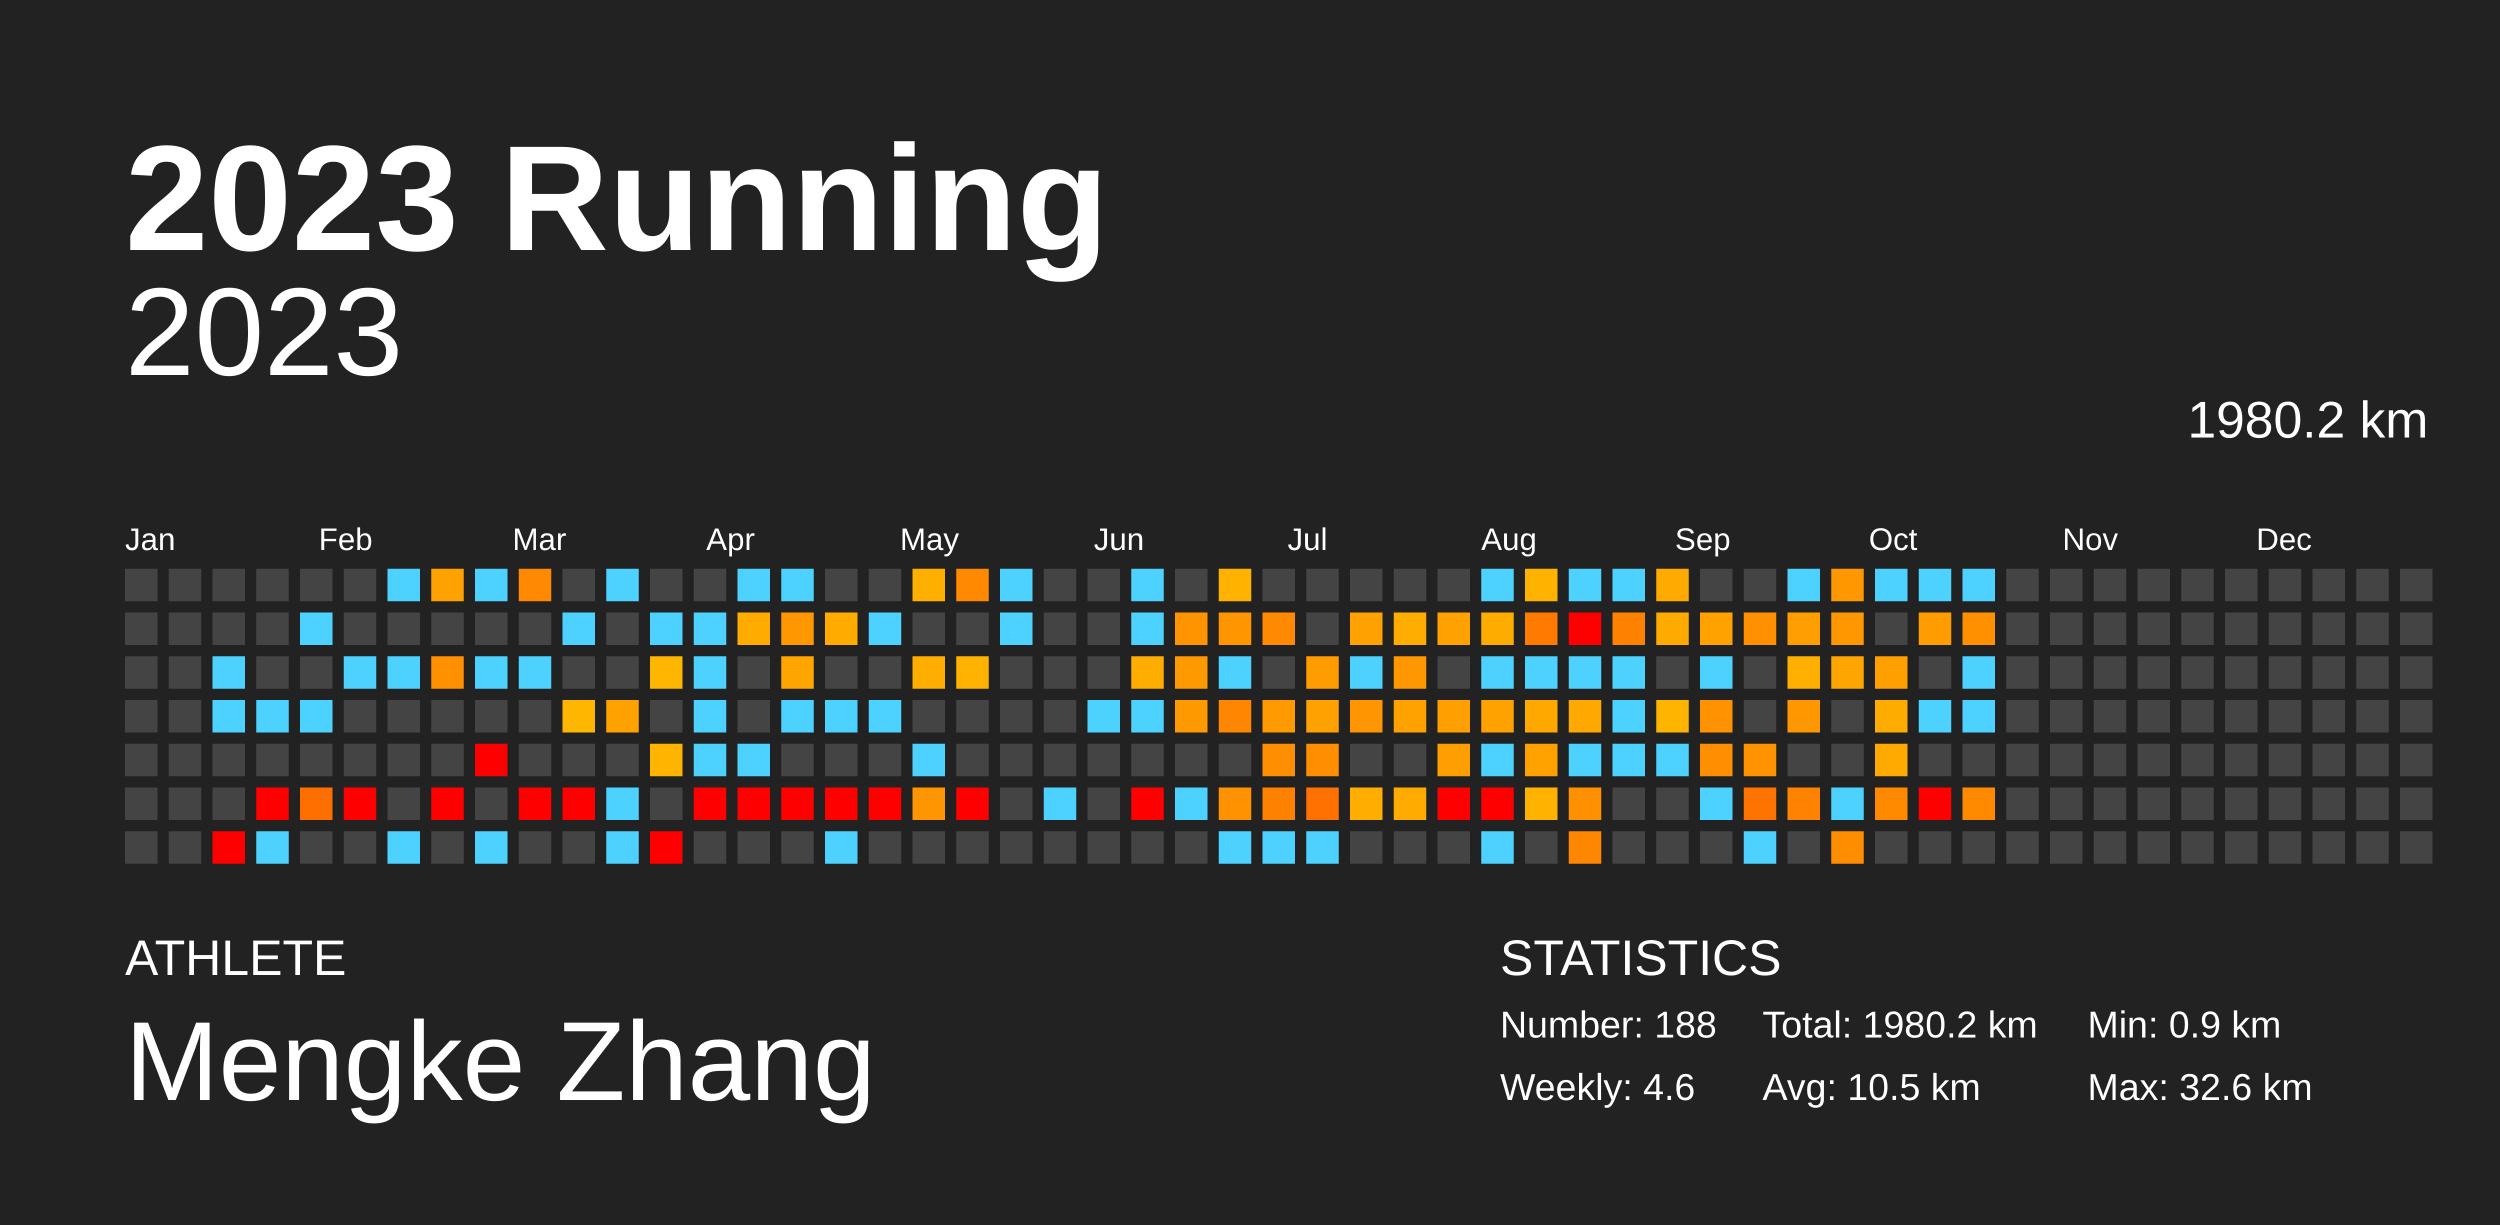
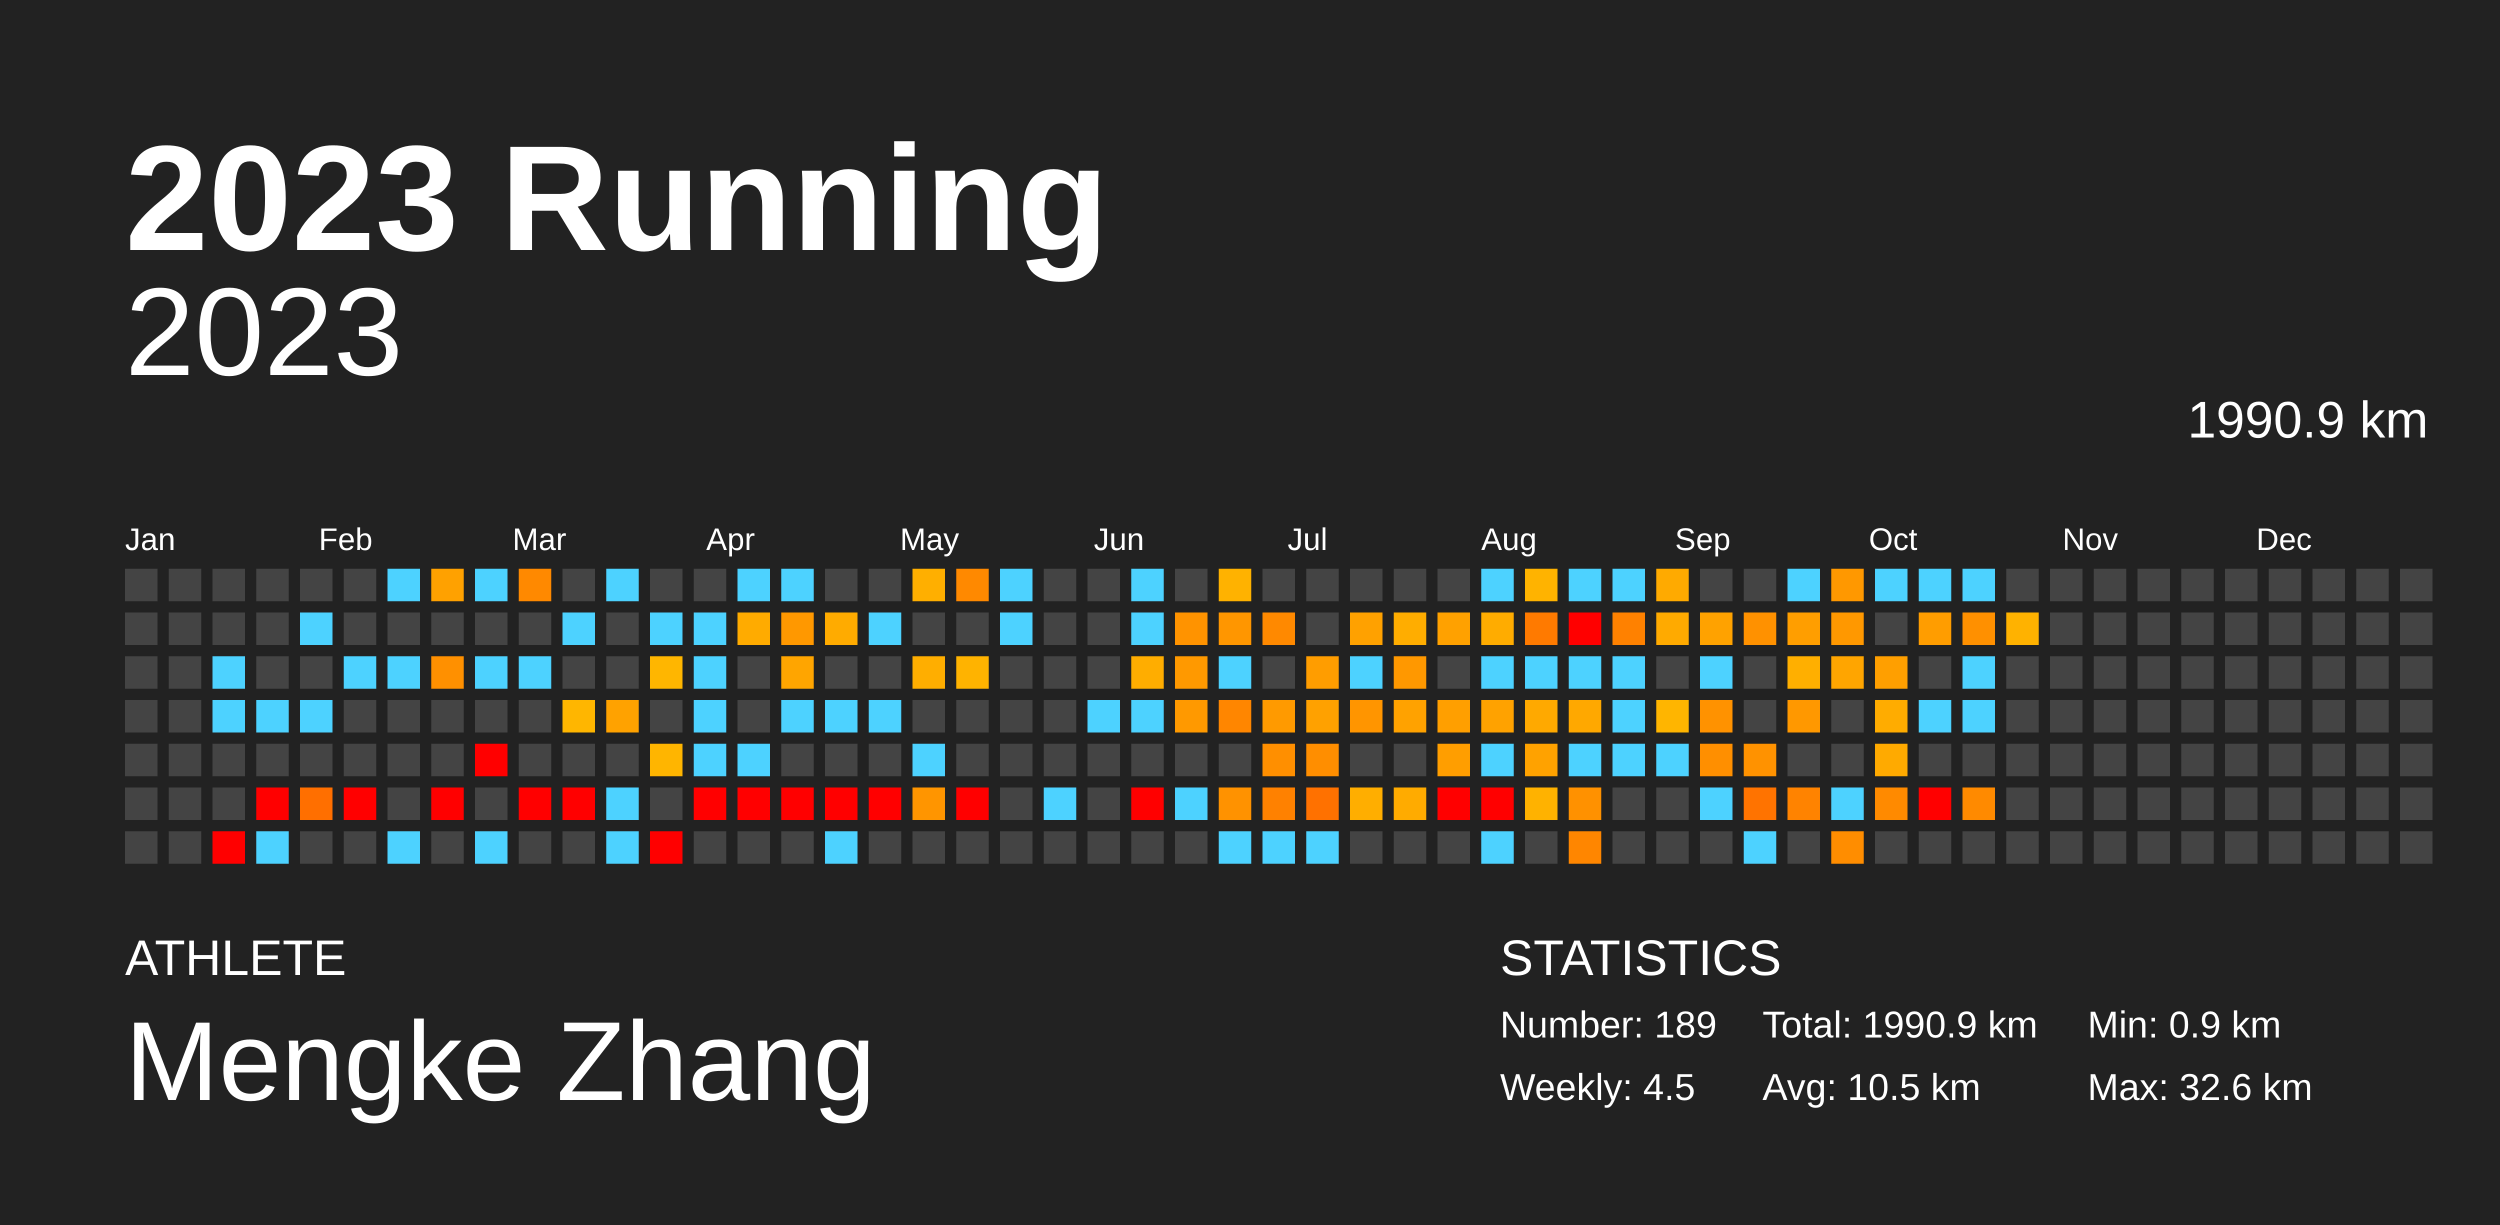
<svg xmlns="http://www.w3.org/2000/svg" baseProfile="full" height="98mm" version="1.1" viewBox="0,0,200,98" width="200mm">
  <defs />
  <rect fill="#222222" height="98" width="200" x="0" y="0" />
  <text fill="#FFFFFF" style="font-size:12px; font-family:Arial; font-weight:bold;" x="10" y="20">2023 Running</text>
  <text fill="#FFFFFF" style="font-size:4px; font-family:Arial" x="10" y="78">ATHLETE</text>
  <text fill="#FFFFFF" style="font-size:9px; font-family:Arial" x="10" y="88">Mengke Zhang</text>
  <text fill="#FFFFFF" style="font-size:4px; font-family:Arial" x="120" y="78">STATISTICS</text>
-   <text fill="#FFFFFF" style="font-size:3px; font-family:Arial" x="120" y="83">Number: 188</text>
-   <text fill="#FFFFFF" style="font-size:3px; font-family:Arial" x="120" y="88">Weekly: 4.6</text>
-   <text fill="#FFFFFF" style="font-size:3px; font-family:Arial" x="141" y="83">Total: 1980.2 km</text>
+   <text fill="#FFFFFF" style="font-size:3px; font-family:Arial" x="120" y="83">Number: 189</text>
+   <text fill="#FFFFFF" style="font-size:3px; font-family:Arial" x="120" y="88">Weekly: 4.5</text>
+   <text fill="#FFFFFF" style="font-size:3px; font-family:Arial" x="141" y="83">Total: 1990.9 km</text>
  <text fill="#FFFFFF" style="font-size:3px; font-family:Arial" x="141" y="88">Avg: 10.5 km</text>
  <text fill="#FFFFFF" style="font-size:3px; font-family:Arial" x="167" y="83">Min: 0.9 km</text>
  <text fill="#FFFFFF" style="font-size:3px; font-family:Arial" x="167" y="88">Max: 32.6 km</text>
  <text alignment-baseline="hanging" fill="#FFFFFF" style="font-size:10.0px; font-family:Arial;" x="10" y="30">2023</text>
-   <text alignment-baseline="hanging" fill="#FFFFFF" style="font-size:4.125px; font-family:Arial;" x="175" y="35">1980.2 km</text>
+   <text alignment-baseline="hanging" fill="#FFFFFF" style="font-size:4.125px; font-family:Arial;" x="175" y="35">1990.9 km</text>
  <text fill="#FFFFFF" style="font-size:2.5px; font-family:Arial" x="10.0" y="44">Jan</text>
  <text fill="#FFFFFF" style="font-size:2.5px; font-family:Arial" x="25.5" y="44">Feb</text>
  <text fill="#FFFFFF" style="font-size:2.5px; font-family:Arial" x="41.0" y="44">Mar</text>
  <text fill="#FFFFFF" style="font-size:2.5px; font-family:Arial" x="56.5" y="44">Apr</text>
  <text fill="#FFFFFF" style="font-size:2.5px; font-family:Arial" x="72.0" y="44">May</text>
  <text fill="#FFFFFF" style="font-size:2.5px; font-family:Arial" x="87.5" y="44">Jun</text>
  <text fill="#FFFFFF" style="font-size:2.5px; font-family:Arial" x="103.0" y="44">Jul</text>
  <text fill="#FFFFFF" style="font-size:2.5px; font-family:Arial" x="118.5" y="44">Aug</text>
  <text fill="#FFFFFF" style="font-size:2.5px; font-family:Arial" x="134.0" y="44">Sep</text>
  <text fill="#FFFFFF" style="font-size:2.5px; font-family:Arial" x="149.5" y="44">Oct</text>
  <text fill="#FFFFFF" style="font-size:2.5px; font-family:Arial" x="165.0" y="44">Nov</text>
  <text fill="#FFFFFF" style="font-size:2.5px; font-family:Arial" x="180.5" y="44">Dec</text>
  <rect fill="#444444" height="2.6" width="2.6" x="10.0" y="45.5" />
  <rect fill="#444444" height="2.6" width="2.6" x="10.0" y="49.0" />
  <rect fill="#444444" height="2.6" width="2.6" x="10.0" y="52.5" />
  <rect fill="#444444" height="2.6" width="2.6" x="10.0" y="56.0" />
  <rect fill="#444444" height="2.6" width="2.6" x="10.0" y="59.5" />
  <rect fill="#444444" height="2.6" width="2.6" x="10.0" y="63.0" />
  <rect fill="#444444" height="2.6" width="2.6" x="10.0" y="66.5" />
  <rect fill="#444444" height="2.6" width="2.6" x="13.5" y="45.5" />
  <rect fill="#444444" height="2.6" width="2.6" x="13.5" y="49.0" />
  <rect fill="#444444" height="2.6" width="2.6" x="13.5" y="52.5" />
  <rect fill="#444444" height="2.6" width="2.6" x="13.5" y="56.0" />
  <rect fill="#444444" height="2.6" width="2.6" x="13.5" y="59.5" />
  <rect fill="#444444" height="2.6" width="2.6" x="13.5" y="63.0" />
  <rect fill="#444444" height="2.6" width="2.6" x="13.5" y="66.5" />
  <rect fill="#444444" height="2.6" width="2.6" x="17.0" y="45.5" />
  <rect fill="#444444" height="2.6" width="2.6" x="17.0" y="49.0" />
  <rect fill="#4dd2ff" height="2.6" width="2.6" x="17.0" y="52.5" />
  <rect fill="#4dd2ff" height="2.6" width="2.6" x="17.0" y="56.0" />
  <rect fill="#444444" height="2.6" width="2.6" x="17.0" y="59.5" />
  <rect fill="#444444" height="2.6" width="2.6" x="17.0" y="63.0" />
  <rect fill="red" height="2.6" width="2.6" x="17.0" y="66.5" />
  <rect fill="#444444" height="2.6" width="2.6" x="20.5" y="45.5" />
  <rect fill="#444444" height="2.6" width="2.6" x="20.5" y="49.0" />
  <rect fill="#444444" height="2.6" width="2.6" x="20.5" y="52.5" />
  <rect fill="#4dd2ff" height="2.6" width="2.6" x="20.5" y="56.0" />
  <rect fill="#444444" height="2.6" width="2.6" x="20.5" y="59.5" />
  <rect fill="red" height="2.6" width="2.6" x="20.5" y="63.0" />
  <rect fill="#4dd2ff" height="2.6" width="2.6" x="20.5" y="66.5" />
  <rect fill="#444444" height="2.6" width="2.6" x="24.0" y="45.5" />
  <rect fill="#4dd2ff" height="2.6" width="2.6" x="24.0" y="49.0" />
  <rect fill="#444444" height="2.6" width="2.6" x="24.0" y="52.5" />
  <rect fill="#4dd2ff" height="2.6" width="2.6" x="24.0" y="56.0" />
  <rect fill="#444444" height="2.6" width="2.6" x="24.0" y="59.5" />
  <rect fill="#ff6f00" height="2.6" width="2.6" x="24.0" y="63.0" />
  <rect fill="#444444" height="2.6" width="2.6" x="24.0" y="66.5" />
  <rect fill="#444444" height="2.6" width="2.6" x="27.5" y="45.5" />
  <rect fill="#444444" height="2.6" width="2.6" x="27.5" y="49.0" />
  <rect fill="#4dd2ff" height="2.6" width="2.6" x="27.5" y="52.5" />
  <rect fill="#444444" height="2.6" width="2.6" x="27.5" y="56.0" />
  <rect fill="#444444" height="2.6" width="2.6" x="27.5" y="59.5" />
  <rect fill="red" height="2.6" width="2.6" x="27.5" y="63.0" />
  <rect fill="#444444" height="2.6" width="2.6" x="27.5" y="66.5" />
  <rect fill="#4dd2ff" height="2.6" width="2.6" x="31.0" y="45.5" />
  <rect fill="#444444" height="2.6" width="2.6" x="31.0" y="49.0" />
  <rect fill="#4dd2ff" height="2.6" width="2.6" x="31.0" y="52.5" />
  <rect fill="#444444" height="2.6" width="2.6" x="31.0" y="56.0" />
  <rect fill="#444444" height="2.6" width="2.6" x="31.0" y="59.5" />
  <rect fill="#444444" height="2.6" width="2.6" x="31.0" y="63.0" />
  <rect fill="#4dd2ff" height="2.6" width="2.6" x="31.0" y="66.5" />
  <rect fill="#ffa100" height="2.6" width="2.6" x="34.5" y="45.5" />
  <rect fill="#444444" height="2.6" width="2.6" x="34.5" y="49.0" />
  <rect fill="#ff9000" height="2.6" width="2.6" x="34.5" y="52.5" />
  <rect fill="#444444" height="2.6" width="2.6" x="34.5" y="56.0" />
  <rect fill="#444444" height="2.6" width="2.6" x="34.5" y="59.5" />
  <rect fill="red" height="2.6" width="2.6" x="34.5" y="63.0" />
  <rect fill="#444444" height="2.6" width="2.6" x="34.5" y="66.5" />
  <rect fill="#4dd2ff" height="2.6" width="2.6" x="38.0" y="45.5" />
  <rect fill="#444444" height="2.6" width="2.6" x="38.0" y="49.0" />
  <rect fill="#4dd2ff" height="2.6" width="2.6" x="38.0" y="52.5" />
  <rect fill="#444444" height="2.6" width="2.6" x="38.0" y="56.0" />
  <rect fill="red" height="2.6" width="2.6" x="38.0" y="59.5" />
  <rect fill="#444444" height="2.6" width="2.6" x="38.0" y="63.0" />
  <rect fill="#4dd2ff" height="2.6" width="2.6" x="38.0" y="66.5" />
  <rect fill="#ff8900" height="2.6" width="2.6" x="41.5" y="45.5" />
  <rect fill="#444444" height="2.6" width="2.6" x="41.5" y="49.0" />
  <rect fill="#4dd2ff" height="2.6" width="2.6" x="41.5" y="52.5" />
  <rect fill="#444444" height="2.6" width="2.6" x="41.5" y="56.0" />
  <rect fill="#444444" height="2.6" width="2.6" x="41.5" y="59.5" />
  <rect fill="red" height="2.6" width="2.6" x="41.5" y="63.0" />
  <rect fill="#444444" height="2.6" width="2.6" x="41.5" y="66.5" />
  <rect fill="#444444" height="2.6" width="2.6" x="45.0" y="45.5" />
  <rect fill="#4dd2ff" height="2.6" width="2.6" x="45.0" y="49.0" />
  <rect fill="#444444" height="2.6" width="2.6" x="45.0" y="52.5" />
  <rect fill="#ffb600" height="2.6" width="2.6" x="45.0" y="56.0" />
  <rect fill="#444444" height="2.6" width="2.6" x="45.0" y="59.5" />
  <rect fill="red" height="2.6" width="2.6" x="45.0" y="63.0" />
  <rect fill="#444444" height="2.6" width="2.6" x="45.0" y="66.5" />
  <rect fill="#4dd2ff" height="2.6" width="2.6" x="48.5" y="45.5" />
  <rect fill="#444444" height="2.6" width="2.6" x="48.5" y="49.0" />
  <rect fill="#444444" height="2.6" width="2.6" x="48.5" y="52.5" />
  <rect fill="#ffa200" height="2.6" width="2.6" x="48.5" y="56.0" />
  <rect fill="#444444" height="2.6" width="2.6" x="48.5" y="59.5" />
  <rect fill="#4dd2ff" height="2.6" width="2.6" x="48.5" y="63.0" />
  <rect fill="#4dd2ff" height="2.6" width="2.6" x="48.5" y="66.5" />
  <rect fill="#444444" height="2.6" width="2.6" x="52.0" y="45.5" />
  <rect fill="#4dd2ff" height="2.6" width="2.6" x="52.0" y="49.0" />
  <rect fill="#ffb600" height="2.6" width="2.6" x="52.0" y="52.5" />
  <rect fill="#444444" height="2.6" width="2.6" x="52.0" y="56.0" />
  <rect fill="#ffb500" height="2.6" width="2.6" x="52.0" y="59.5" />
  <rect fill="#444444" height="2.6" width="2.6" x="52.0" y="63.0" />
  <rect fill="red" height="2.6" width="2.6" x="52.0" y="66.5" />
  <rect fill="#444444" height="2.6" width="2.6" x="55.5" y="45.5" />
  <rect fill="#4dd2ff" height="2.6" width="2.6" x="55.5" y="49.0" />
  <rect fill="#4dd2ff" height="2.6" width="2.6" x="55.5" y="52.5" />
  <rect fill="#4dd2ff" height="2.6" width="2.6" x="55.5" y="56.0" />
  <rect fill="#4dd2ff" height="2.6" width="2.6" x="55.5" y="59.5" />
  <rect fill="red" height="2.6" width="2.6" x="55.5" y="63.0" />
  <rect fill="#444444" height="2.6" width="2.6" x="55.5" y="66.5" />
  <rect fill="#4dd2ff" height="2.6" width="2.6" x="59.0" y="45.5" />
  <rect fill="#ffab00" height="2.6" width="2.6" x="59.0" y="49.0" />
  <rect fill="#444444" height="2.6" width="2.6" x="59.0" y="52.5" />
  <rect fill="#444444" height="2.6" width="2.6" x="59.0" y="56.0" />
  <rect fill="#4dd2ff" height="2.6" width="2.6" x="59.0" y="59.5" />
  <rect fill="red" height="2.6" width="2.6" x="59.0" y="63.0" />
  <rect fill="#444444" height="2.6" width="2.6" x="59.0" y="66.5" />
  <rect fill="#4dd2ff" height="2.6" width="2.6" x="62.5" y="45.5" />
  <rect fill="#ff9800" height="2.6" width="2.6" x="62.5" y="49.0" />
  <rect fill="#ffa500" height="2.6" width="2.6" x="62.5" y="52.5" />
  <rect fill="#4dd2ff" height="2.6" width="2.6" x="62.5" y="56.0" />
  <rect fill="#444444" height="2.6" width="2.6" x="62.5" y="59.5" />
  <rect fill="red" height="2.6" width="2.6" x="62.5" y="63.0" />
  <rect fill="#444444" height="2.6" width="2.6" x="62.5" y="66.5" />
  <rect fill="#444444" height="2.6" width="2.6" x="66.0" y="45.5" />
  <rect fill="#ffab00" height="2.6" width="2.6" x="66.0" y="49.0" />
  <rect fill="#444444" height="2.6" width="2.6" x="66.0" y="52.5" />
  <rect fill="#4dd2ff" height="2.6" width="2.6" x="66.0" y="56.0" />
  <rect fill="#444444" height="2.6" width="2.6" x="66.0" y="59.5" />
  <rect fill="red" height="2.6" width="2.6" x="66.0" y="63.0" />
  <rect fill="#4dd2ff" height="2.6" width="2.6" x="66.0" y="66.5" />
  <rect fill="#444444" height="2.6" width="2.6" x="69.5" y="45.5" />
  <rect fill="#4dd2ff" height="2.6" width="2.6" x="69.5" y="49.0" />
  <rect fill="#444444" height="2.6" width="2.6" x="69.5" y="52.5" />
  <rect fill="#4dd2ff" height="2.6" width="2.6" x="69.5" y="56.0" />
  <rect fill="#444444" height="2.6" width="2.6" x="69.5" y="59.5" />
  <rect fill="red" height="2.6" width="2.6" x="69.5" y="63.0" />
  <rect fill="#444444" height="2.6" width="2.6" x="69.5" y="66.5" />
  <rect fill="#ffaf00" height="2.6" width="2.6" x="73.0" y="45.5" />
  <rect fill="#444444" height="2.6" width="2.6" x="73.0" y="49.0" />
  <rect fill="#ffae00" height="2.6" width="2.6" x="73.0" y="52.5" />
  <rect fill="#444444" height="2.6" width="2.6" x="73.0" y="56.0" />
  <rect fill="#4dd2ff" height="2.6" width="2.6" x="73.0" y="59.5" />
  <rect fill="#ff9500" height="2.6" width="2.6" x="73.0" y="63.0" />
  <rect fill="#444444" height="2.6" width="2.6" x="73.0" y="66.5" />
  <rect fill="#ff8900" height="2.6" width="2.6" x="76.5" y="45.5" />
  <rect fill="#444444" height="2.6" width="2.6" x="76.5" y="49.0" />
  <rect fill="#ffb300" height="2.6" width="2.6" x="76.5" y="52.5" />
  <rect fill="#444444" height="2.6" width="2.6" x="76.5" y="56.0" />
  <rect fill="#444444" height="2.6" width="2.6" x="76.5" y="59.5" />
  <rect fill="red" height="2.6" width="2.6" x="76.5" y="63.0" />
  <rect fill="#444444" height="2.6" width="2.6" x="76.5" y="66.5" />
  <rect fill="#4dd2ff" height="2.6" width="2.6" x="80.0" y="45.5" />
  <rect fill="#4dd2ff" height="2.6" width="2.6" x="80.0" y="49.0" />
  <rect fill="#444444" height="2.6" width="2.6" x="80.0" y="52.5" />
  <rect fill="#444444" height="2.6" width="2.6" x="80.0" y="56.0" />
  <rect fill="#444444" height="2.6" width="2.6" x="80.0" y="59.5" />
  <rect fill="#444444" height="2.6" width="2.6" x="80.0" y="63.0" />
  <rect fill="#444444" height="2.6" width="2.6" x="80.0" y="66.5" />
  <rect fill="#444444" height="2.6" width="2.6" x="83.5" y="45.5" />
  <rect fill="#444444" height="2.6" width="2.6" x="83.5" y="49.0" />
  <rect fill="#444444" height="2.6" width="2.6" x="83.5" y="52.5" />
  <rect fill="#444444" height="2.6" width="2.6" x="83.5" y="56.0" />
  <rect fill="#444444" height="2.6" width="2.6" x="83.5" y="59.5" />
  <rect fill="#4dd2ff" height="2.6" width="2.6" x="83.5" y="63.0" />
  <rect fill="#444444" height="2.6" width="2.6" x="83.5" y="66.5" />
  <rect fill="#444444" height="2.6" width="2.6" x="87.0" y="45.5" />
  <rect fill="#444444" height="2.6" width="2.6" x="87.0" y="49.0" />
  <rect fill="#444444" height="2.6" width="2.6" x="87.0" y="52.5" />
  <rect fill="#4dd2ff" height="2.6" width="2.6" x="87.0" y="56.0" />
  <rect fill="#444444" height="2.6" width="2.6" x="87.0" y="59.5" />
  <rect fill="#444444" height="2.6" width="2.6" x="87.0" y="63.0" />
  <rect fill="#444444" height="2.6" width="2.6" x="87.0" y="66.5" />
  <rect fill="#4dd2ff" height="2.6" width="2.6" x="90.5" y="45.5" />
  <rect fill="#4dd2ff" height="2.6" width="2.6" x="90.5" y="49.0" />
  <rect fill="#ffad00" height="2.6" width="2.6" x="90.5" y="52.5" />
  <rect fill="#4dd2ff" height="2.6" width="2.6" x="90.5" y="56.0" />
  <rect fill="#444444" height="2.6" width="2.6" x="90.5" y="59.5" />
  <rect fill="red" height="2.6" width="2.6" x="90.5" y="63.0" />
  <rect fill="#444444" height="2.6" width="2.6" x="90.5" y="66.5" />
  <rect fill="#444444" height="2.6" width="2.6" x="94.0" y="45.5" />
  <rect fill="#ff9300" height="2.6" width="2.6" x="94.0" y="49.0" />
  <rect fill="#ff9900" height="2.6" width="2.6" x="94.0" y="52.5" />
  <rect fill="#ff9900" height="2.6" width="2.6" x="94.0" y="56.0" />
  <rect fill="#444444" height="2.6" width="2.6" x="94.0" y="59.5" />
  <rect fill="#4dd2ff" height="2.6" width="2.6" x="94.0" y="63.0" />
  <rect fill="#444444" height="2.6" width="2.6" x="94.0" y="66.5" />
  <rect fill="#ffb200" height="2.6" width="2.6" x="97.5" y="45.5" />
  <rect fill="#ff9600" height="2.6" width="2.6" x="97.5" y="49.0" />
  <rect fill="#4dd2ff" height="2.6" width="2.6" x="97.5" y="52.5" />
  <rect fill="#ff8600" height="2.6" width="2.6" x="97.5" y="56.0" />
  <rect fill="#444444" height="2.6" width="2.6" x="97.5" y="59.5" />
  <rect fill="#ff9200" height="2.6" width="2.6" x="97.5" y="63.0" />
  <rect fill="#4dd2ff" height="2.6" width="2.6" x="97.5" y="66.5" />
  <rect fill="#444444" height="2.6" width="2.6" x="101.0" y="45.5" />
  <rect fill="#ff8900" height="2.6" width="2.6" x="101.0" y="49.0" />
  <rect fill="#444444" height="2.6" width="2.6" x="101.0" y="52.5" />
  <rect fill="#ff9a00" height="2.6" width="2.6" x="101.0" y="56.0" />
  <rect fill="#ff8f00" height="2.6" width="2.6" x="101.0" y="59.5" />
  <rect fill="#ff8100" height="2.6" width="2.6" x="101.0" y="63.0" />
  <rect fill="#4dd2ff" height="2.6" width="2.6" x="101.0" y="66.5" />
  <rect fill="#444444" height="2.6" width="2.6" x="104.5" y="45.5" />
  <rect fill="#444444" height="2.6" width="2.6" x="104.5" y="49.0" />
  <rect fill="#ff9d00" height="2.6" width="2.6" x="104.5" y="52.5" />
  <rect fill="#ffa100" height="2.6" width="2.6" x="104.5" y="56.0" />
  <rect fill="#ff8e00" height="2.6" width="2.6" x="104.5" y="59.5" />
  <rect fill="#ff7100" height="2.6" width="2.6" x="104.5" y="63.0" />
  <rect fill="#4dd2ff" height="2.6" width="2.6" x="104.5" y="66.5" />
  <rect fill="#444444" height="2.6" width="2.6" x="108.0" y="45.5" />
  <rect fill="#ffa100" height="2.6" width="2.6" x="108.0" y="49.0" />
  <rect fill="#4dd2ff" height="2.6" width="2.6" x="108.0" y="52.5" />
  <rect fill="#ff9500" height="2.6" width="2.6" x="108.0" y="56.0" />
  <rect fill="#444444" height="2.6" width="2.6" x="108.0" y="59.5" />
  <rect fill="#ffae00" height="2.6" width="2.6" x="108.0" y="63.0" />
  <rect fill="#444444" height="2.6" width="2.6" x="108.0" y="66.5" />
  <rect fill="#444444" height="2.6" width="2.6" x="111.5" y="45.5" />
  <rect fill="#ffad00" height="2.6" width="2.6" x="111.5" y="49.0" />
  <rect fill="#ff9800" height="2.6" width="2.6" x="111.5" y="52.5" />
  <rect fill="#ffa200" height="2.6" width="2.6" x="111.5" y="56.0" />
  <rect fill="#444444" height="2.6" width="2.6" x="111.5" y="59.5" />
  <rect fill="#ffab00" height="2.6" width="2.6" x="111.5" y="63.0" />
  <rect fill="#444444" height="2.6" width="2.6" x="111.5" y="66.5" />
  <rect fill="#444444" height="2.6" width="2.6" x="115.0" y="45.5" />
  <rect fill="#ffa100" height="2.6" width="2.6" x="115.0" y="49.0" />
  <rect fill="#444444" height="2.6" width="2.6" x="115.0" y="52.5" />
  <rect fill="#ff9f00" height="2.6" width="2.6" x="115.0" y="56.0" />
  <rect fill="#ff9e00" height="2.6" width="2.6" x="115.0" y="59.5" />
  <rect fill="red" height="2.6" width="2.6" x="115.0" y="63.0" />
  <rect fill="#444444" height="2.6" width="2.6" x="115.0" y="66.5" />
  <rect fill="#4dd2ff" height="2.6" width="2.6" x="118.5" y="45.5" />
  <rect fill="#ffac00" height="2.6" width="2.6" x="118.5" y="49.0" />
  <rect fill="#4dd2ff" height="2.6" width="2.6" x="118.5" y="52.5" />
  <rect fill="#ffa200" height="2.6" width="2.6" x="118.5" y="56.0" />
  <rect fill="#4dd2ff" height="2.6" width="2.6" x="118.5" y="59.5" />
  <rect fill="red" height="2.6" width="2.6" x="118.5" y="63.0" />
  <rect fill="#4dd2ff" height="2.6" width="2.6" x="118.5" y="66.5" />
  <rect fill="#ffb300" height="2.6" width="2.6" x="122.0" y="45.5" />
  <rect fill="#ff7a00" height="2.6" width="2.6" x="122.0" y="49.0" />
  <rect fill="#4dd2ff" height="2.6" width="2.6" x="122.0" y="52.5" />
  <rect fill="#ffa900" height="2.6" width="2.6" x="122.0" y="56.0" />
  <rect fill="#ffa200" height="2.6" width="2.6" x="122.0" y="59.5" />
  <rect fill="#ffb200" height="2.6" width="2.6" x="122.0" y="63.0" />
  <rect fill="#444444" height="2.6" width="2.6" x="122.0" y="66.5" />
  <rect fill="#4dd2ff" height="2.6" width="2.6" x="125.5" y="45.5" />
  <rect fill="red" height="2.6" width="2.6" x="125.5" y="49.0" />
  <rect fill="#4dd2ff" height="2.6" width="2.6" x="125.5" y="52.5" />
  <rect fill="#ffa800" height="2.6" width="2.6" x="125.5" y="56.0" />
  <rect fill="#4dd2ff" height="2.6" width="2.6" x="125.5" y="59.5" />
  <rect fill="#ff9100" height="2.6" width="2.6" x="125.5" y="63.0" />
  <rect fill="#ff8600" height="2.6" width="2.6" x="125.5" y="66.5" />
  <rect fill="#4dd2ff" height="2.6" width="2.6" x="129.0" y="45.5" />
  <rect fill="#ff8100" height="2.6" width="2.6" x="129.0" y="49.0" />
  <rect fill="#4dd2ff" height="2.6" width="2.6" x="129.0" y="52.5" />
  <rect fill="#4dd2ff" height="2.6" width="2.6" x="129.0" y="56.0" />
  <rect fill="#4dd2ff" height="2.6" width="2.6" x="129.0" y="59.5" />
  <rect fill="#444444" height="2.6" width="2.6" x="129.0" y="63.0" />
  <rect fill="#444444" height="2.6" width="2.6" x="129.0" y="66.5" />
  <rect fill="#ffaa00" height="2.6" width="2.6" x="132.5" y="45.5" />
  <rect fill="#ffaa00" height="2.6" width="2.6" x="132.5" y="49.0" />
  <rect fill="#444444" height="2.6" width="2.6" x="132.5" y="52.5" />
  <rect fill="#ffb500" height="2.6" width="2.6" x="132.5" y="56.0" />
  <rect fill="#4dd2ff" height="2.6" width="2.6" x="132.5" y="59.5" />
  <rect fill="#444444" height="2.6" width="2.6" x="132.5" y="63.0" />
  <rect fill="#444444" height="2.6" width="2.6" x="132.5" y="66.5" />
  <rect fill="#444444" height="2.6" width="2.6" x="136.0" y="45.5" />
  <rect fill="#ffa200" height="2.6" width="2.6" x="136.0" y="49.0" />
  <rect fill="#4dd2ff" height="2.6" width="2.6" x="136.0" y="52.5" />
  <rect fill="#ff9200" height="2.6" width="2.6" x="136.0" y="56.0" />
  <rect fill="#ff8f00" height="2.6" width="2.6" x="136.0" y="59.5" />
  <rect fill="#4dd2ff" height="2.6" width="2.6" x="136.0" y="63.0" />
  <rect fill="#444444" height="2.6" width="2.6" x="136.0" y="66.5" />
  <rect fill="#444444" height="2.6" width="2.6" x="139.5" y="45.5" />
  <rect fill="#ff9100" height="2.6" width="2.6" x="139.5" y="49.0" />
  <rect fill="#444444" height="2.6" width="2.6" x="139.5" y="52.5" />
  <rect fill="#444444" height="2.6" width="2.6" x="139.5" y="56.0" />
  <rect fill="#ff9200" height="2.6" width="2.6" x="139.5" y="59.5" />
  <rect fill="#ff7300" height="2.6" width="2.6" x="139.5" y="63.0" />
  <rect fill="#4dd2ff" height="2.6" width="2.6" x="139.5" y="66.5" />
  <rect fill="#4dd2ff" height="2.6" width="2.6" x="143.0" y="45.5" />
  <rect fill="#ff9e00" height="2.6" width="2.6" x="143.0" y="49.0" />
  <rect fill="#ffaf00" height="2.6" width="2.6" x="143.0" y="52.5" />
  <rect fill="#ff9800" height="2.6" width="2.6" x="143.0" y="56.0" />
  <rect fill="#444444" height="2.6" width="2.6" x="143.0" y="59.5" />
  <rect fill="#ff8300" height="2.6" width="2.6" x="143.0" y="63.0" />
  <rect fill="#444444" height="2.6" width="2.6" x="143.0" y="66.5" />
  <rect fill="#ff9800" height="2.6" width="2.6" x="146.5" y="45.5" />
  <rect fill="#ff9800" height="2.6" width="2.6" x="146.5" y="49.0" />
  <rect fill="#ffa500" height="2.6" width="2.6" x="146.5" y="52.5" />
  <rect fill="#444444" height="2.6" width="2.6" x="146.5" y="56.0" />
  <rect fill="#444444" height="2.6" width="2.6" x="146.5" y="59.5" />
  <rect fill="#4dd2ff" height="2.6" width="2.6" x="146.5" y="63.0" />
  <rect fill="#ff8d00" height="2.6" width="2.6" x="146.5" y="66.5" />
  <rect fill="#4dd2ff" height="2.6" width="2.6" x="150.0" y="45.5" />
  <rect fill="#444444" height="2.6" width="2.6" x="150.0" y="49.0" />
  <rect fill="#ff9f00" height="2.6" width="2.6" x="150.0" y="52.5" />
  <rect fill="#ffac00" height="2.6" width="2.6" x="150.0" y="56.0" />
  <rect fill="#ffaa00" height="2.6" width="2.6" x="150.0" y="59.5" />
  <rect fill="#ff8a00" height="2.6" width="2.6" x="150.0" y="63.0" />
  <rect fill="#444444" height="2.6" width="2.6" x="150.0" y="66.5" />
  <rect fill="#4dd2ff" height="2.6" width="2.6" x="153.5" y="45.5" />
  <rect fill="#ff9d00" height="2.6" width="2.6" x="153.5" y="49.0" />
  <rect fill="#444444" height="2.6" width="2.6" x="153.5" y="52.5" />
  <rect fill="#4dd2ff" height="2.6" width="2.6" x="153.5" y="56.0" />
  <rect fill="#444444" height="2.6" width="2.6" x="153.5" y="59.5" />
  <rect fill="red" height="2.6" width="2.6" x="153.5" y="63.0" />
  <rect fill="#444444" height="2.6" width="2.6" x="153.5" y="66.5" />
  <rect fill="#4dd2ff" height="2.6" width="2.6" x="157.0" y="45.5" />
  <rect fill="#ff9000" height="2.6" width="2.6" x="157.0" y="49.0" />
  <rect fill="#4dd2ff" height="2.6" width="2.6" x="157.0" y="52.5" />
  <rect fill="#4dd2ff" height="2.6" width="2.6" x="157.0" y="56.0" />
  <rect fill="#444444" height="2.6" width="2.6" x="157.0" y="59.5" />
  <rect fill="#ff8a00" height="2.6" width="2.6" x="157.0" y="63.0" />
  <rect fill="#444444" height="2.6" width="2.6" x="157.0" y="66.5" />
  <rect fill="#444444" height="2.6" width="2.6" x="160.5" y="45.5" />
-   <rect fill="#444444" height="2.6" width="2.6" x="160.5" y="49.0" />
+   <rect fill="#ffb200" height="2.6" width="2.6" x="160.5" y="49.0" />
  <rect fill="#444444" height="2.6" width="2.6" x="160.5" y="52.5" />
  <rect fill="#444444" height="2.6" width="2.6" x="160.5" y="56.0" />
  <rect fill="#444444" height="2.6" width="2.6" x="160.5" y="59.5" />
  <rect fill="#444444" height="2.6" width="2.6" x="160.5" y="63.0" />
  <rect fill="#444444" height="2.6" width="2.6" x="160.5" y="66.5" />
  <rect fill="#444444" height="2.6" width="2.6" x="164.0" y="45.5" />
  <rect fill="#444444" height="2.6" width="2.6" x="164.0" y="49.0" />
  <rect fill="#444444" height="2.6" width="2.6" x="164.0" y="52.5" />
  <rect fill="#444444" height="2.6" width="2.6" x="164.0" y="56.0" />
  <rect fill="#444444" height="2.6" width="2.6" x="164.0" y="59.5" />
  <rect fill="#444444" height="2.6" width="2.6" x="164.0" y="63.0" />
  <rect fill="#444444" height="2.6" width="2.6" x="164.0" y="66.5" />
  <rect fill="#444444" height="2.6" width="2.6" x="167.5" y="45.5" />
  <rect fill="#444444" height="2.6" width="2.6" x="167.5" y="49.0" />
  <rect fill="#444444" height="2.6" width="2.6" x="167.5" y="52.5" />
  <rect fill="#444444" height="2.6" width="2.6" x="167.5" y="56.0" />
  <rect fill="#444444" height="2.6" width="2.6" x="167.5" y="59.5" />
  <rect fill="#444444" height="2.6" width="2.6" x="167.5" y="63.0" />
  <rect fill="#444444" height="2.6" width="2.6" x="167.5" y="66.5" />
  <rect fill="#444444" height="2.6" width="2.6" x="171.0" y="45.5" />
  <rect fill="#444444" height="2.6" width="2.6" x="171.0" y="49.0" />
  <rect fill="#444444" height="2.6" width="2.6" x="171.0" y="52.5" />
  <rect fill="#444444" height="2.6" width="2.6" x="171.0" y="56.0" />
  <rect fill="#444444" height="2.6" width="2.6" x="171.0" y="59.5" />
  <rect fill="#444444" height="2.6" width="2.6" x="171.0" y="63.0" />
  <rect fill="#444444" height="2.6" width="2.6" x="171.0" y="66.5" />
  <rect fill="#444444" height="2.6" width="2.6" x="174.5" y="45.5" />
  <rect fill="#444444" height="2.6" width="2.6" x="174.5" y="49.0" />
  <rect fill="#444444" height="2.6" width="2.6" x="174.5" y="52.5" />
  <rect fill="#444444" height="2.6" width="2.6" x="174.5" y="56.0" />
  <rect fill="#444444" height="2.6" width="2.6" x="174.5" y="59.5" />
  <rect fill="#444444" height="2.6" width="2.6" x="174.5" y="63.0" />
  <rect fill="#444444" height="2.6" width="2.6" x="174.5" y="66.5" />
  <rect fill="#444444" height="2.6" width="2.6" x="178.0" y="45.5" />
  <rect fill="#444444" height="2.6" width="2.6" x="178.0" y="49.0" />
  <rect fill="#444444" height="2.6" width="2.6" x="178.0" y="52.5" />
  <rect fill="#444444" height="2.6" width="2.6" x="178.0" y="56.0" />
  <rect fill="#444444" height="2.6" width="2.6" x="178.0" y="59.5" />
  <rect fill="#444444" height="2.6" width="2.6" x="178.0" y="63.0" />
  <rect fill="#444444" height="2.6" width="2.6" x="178.0" y="66.5" />
  <rect fill="#444444" height="2.6" width="2.6" x="181.5" y="45.5" />
  <rect fill="#444444" height="2.6" width="2.6" x="181.5" y="49.0" />
  <rect fill="#444444" height="2.6" width="2.6" x="181.5" y="52.5" />
  <rect fill="#444444" height="2.6" width="2.6" x="181.5" y="56.0" />
  <rect fill="#444444" height="2.6" width="2.6" x="181.5" y="59.5" />
  <rect fill="#444444" height="2.6" width="2.6" x="181.5" y="63.0" />
  <rect fill="#444444" height="2.6" width="2.6" x="181.5" y="66.5" />
  <rect fill="#444444" height="2.6" width="2.6" x="185.0" y="45.5" />
  <rect fill="#444444" height="2.6" width="2.6" x="185.0" y="49.0" />
  <rect fill="#444444" height="2.6" width="2.6" x="185.0" y="52.5" />
  <rect fill="#444444" height="2.6" width="2.6" x="185.0" y="56.0" />
  <rect fill="#444444" height="2.6" width="2.6" x="185.0" y="59.5" />
  <rect fill="#444444" height="2.6" width="2.6" x="185.0" y="63.0" />
  <rect fill="#444444" height="2.6" width="2.6" x="185.0" y="66.5" />
  <rect fill="#444444" height="2.6" width="2.6" x="188.5" y="45.5" />
  <rect fill="#444444" height="2.6" width="2.6" x="188.5" y="49.0" />
  <rect fill="#444444" height="2.6" width="2.6" x="188.5" y="52.5" />
  <rect fill="#444444" height="2.6" width="2.6" x="188.5" y="56.0" />
  <rect fill="#444444" height="2.6" width="2.6" x="188.5" y="59.5" />
  <rect fill="#444444" height="2.6" width="2.6" x="188.5" y="63.0" />
  <rect fill="#444444" height="2.6" width="2.6" x="188.5" y="66.5" />
  <rect fill="#444444" height="2.6" width="2.6" x="192.0" y="45.5" />
  <rect fill="#444444" height="2.6" width="2.6" x="192.0" y="49.0" />
  <rect fill="#444444" height="2.6" width="2.6" x="192.0" y="52.5" />
  <rect fill="#444444" height="2.6" width="2.6" x="192.0" y="56.0" />
  <rect fill="#444444" height="2.6" width="2.6" x="192.0" y="59.5" />
  <rect fill="#444444" height="2.6" width="2.6" x="192.0" y="63.0" />
  <rect fill="#444444" height="2.6" width="2.6" x="192.0" y="66.5" />
</svg>
